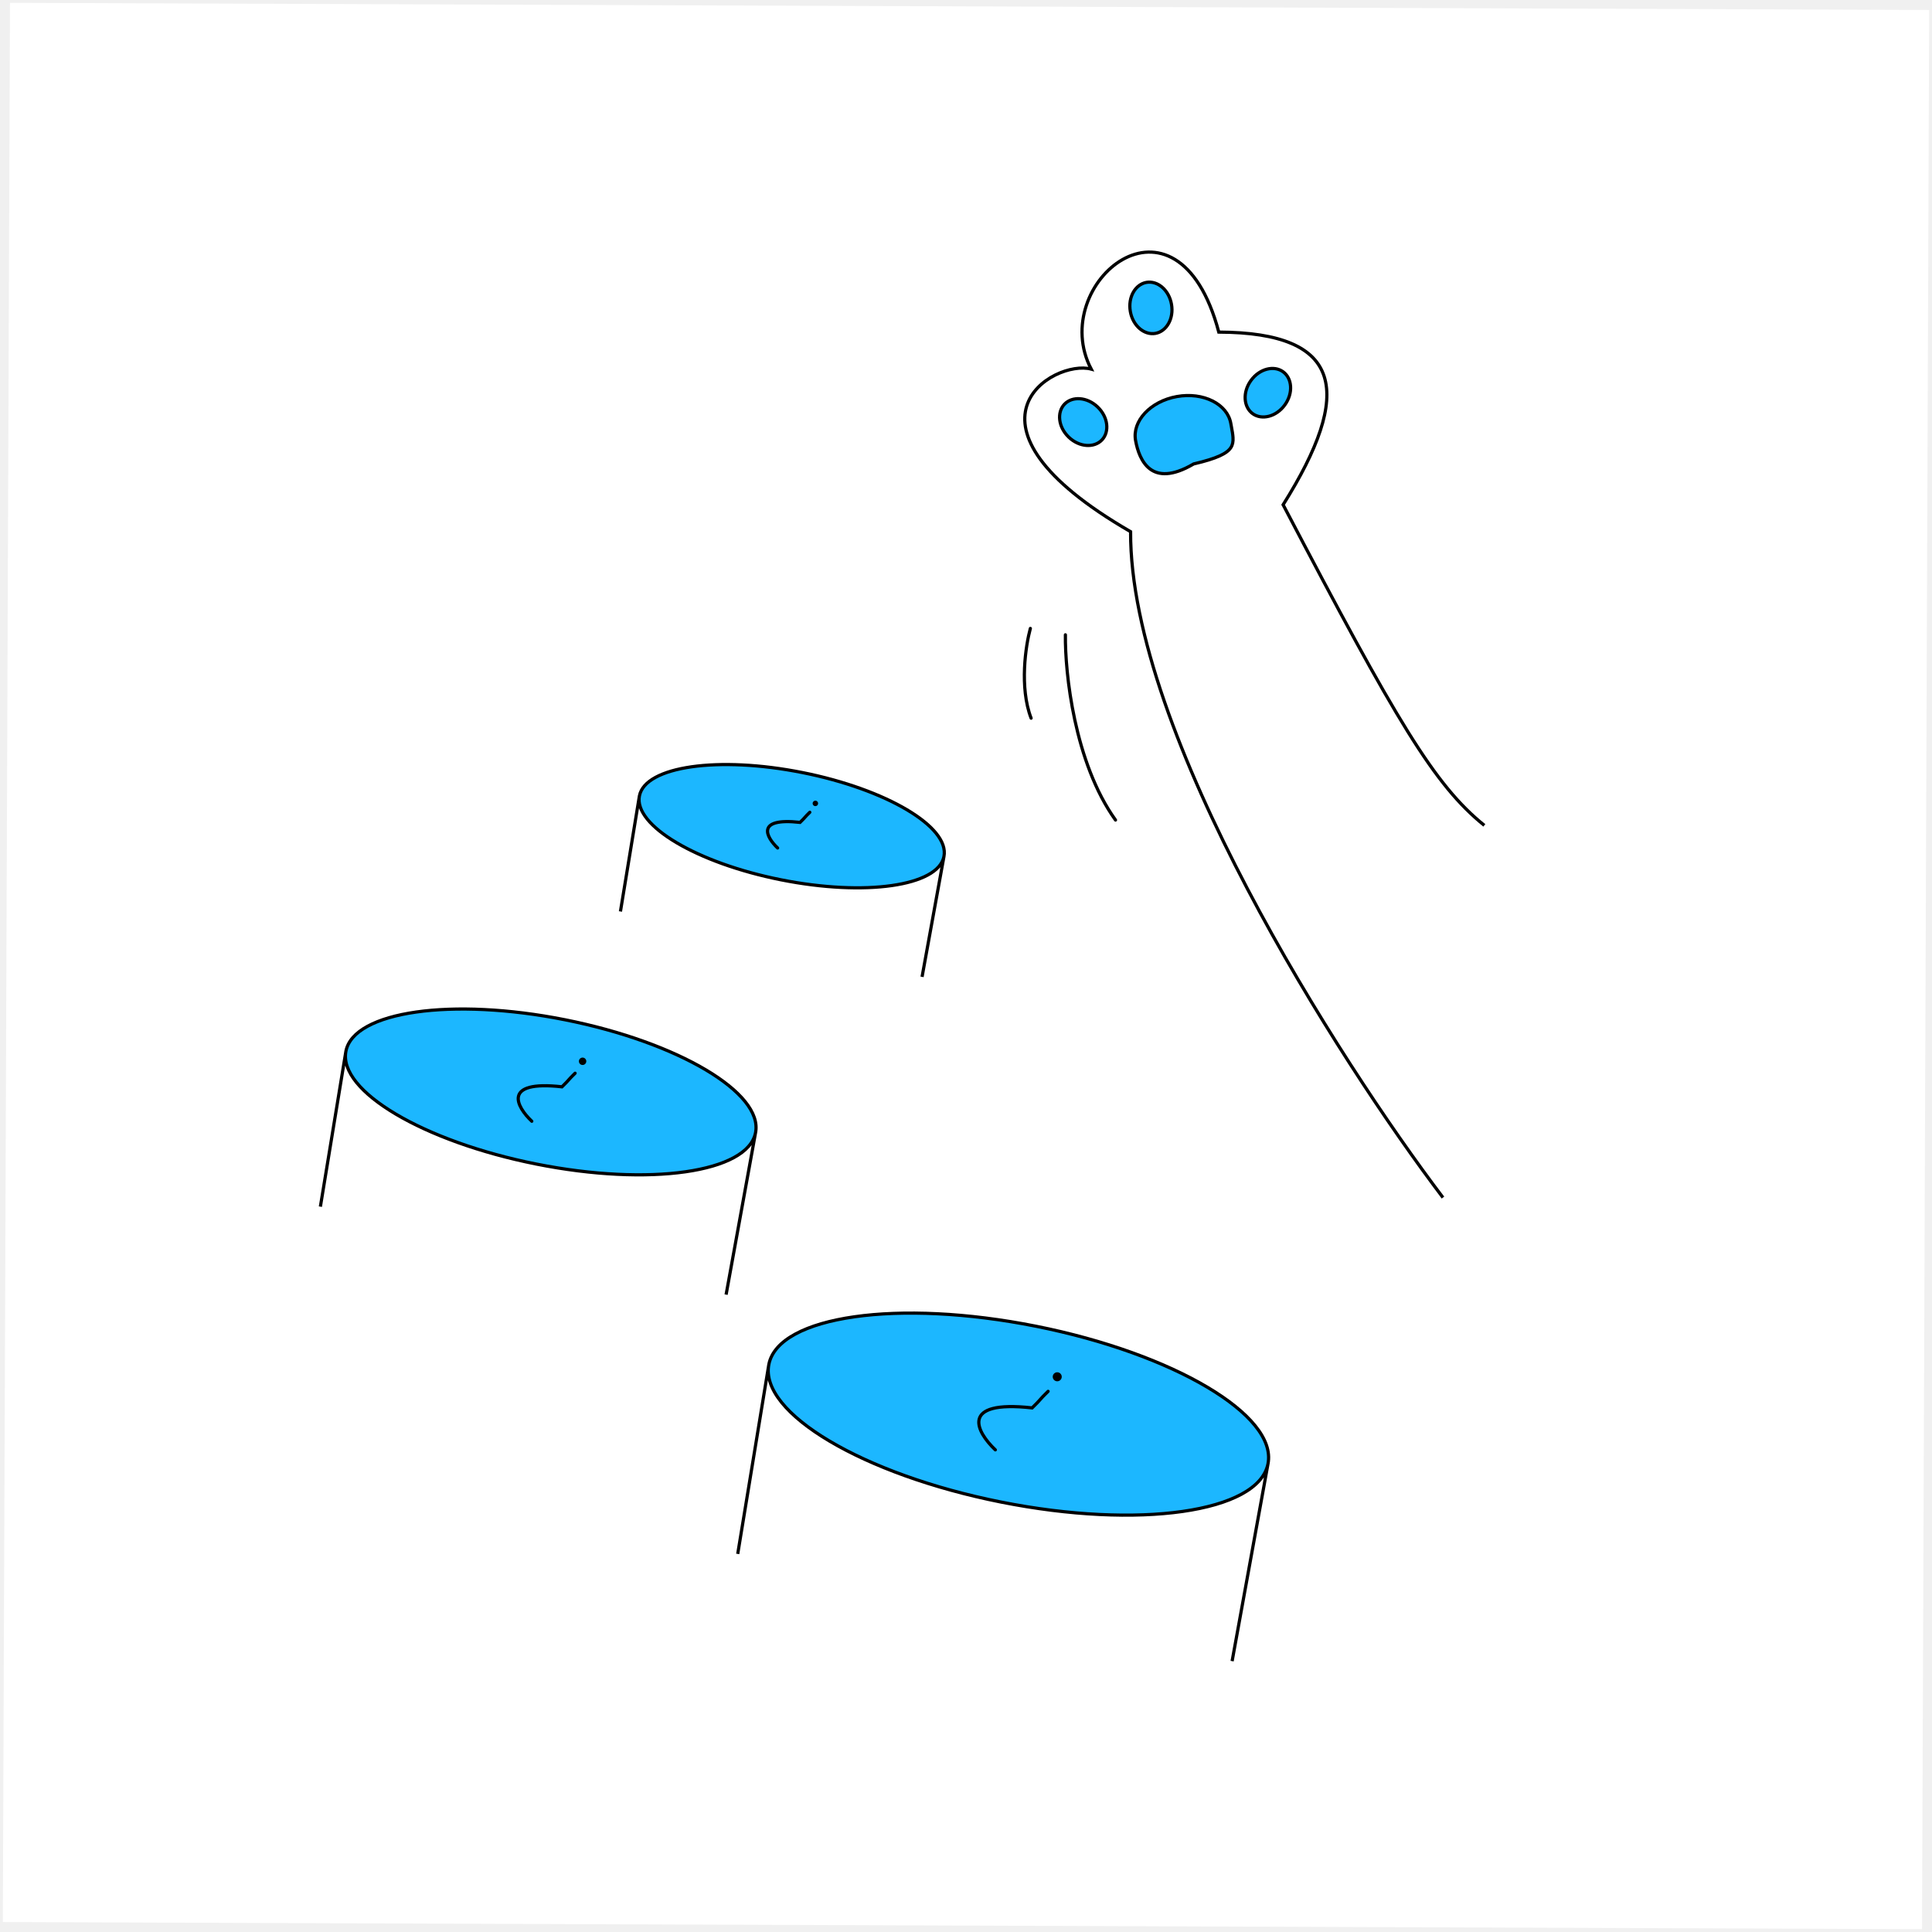
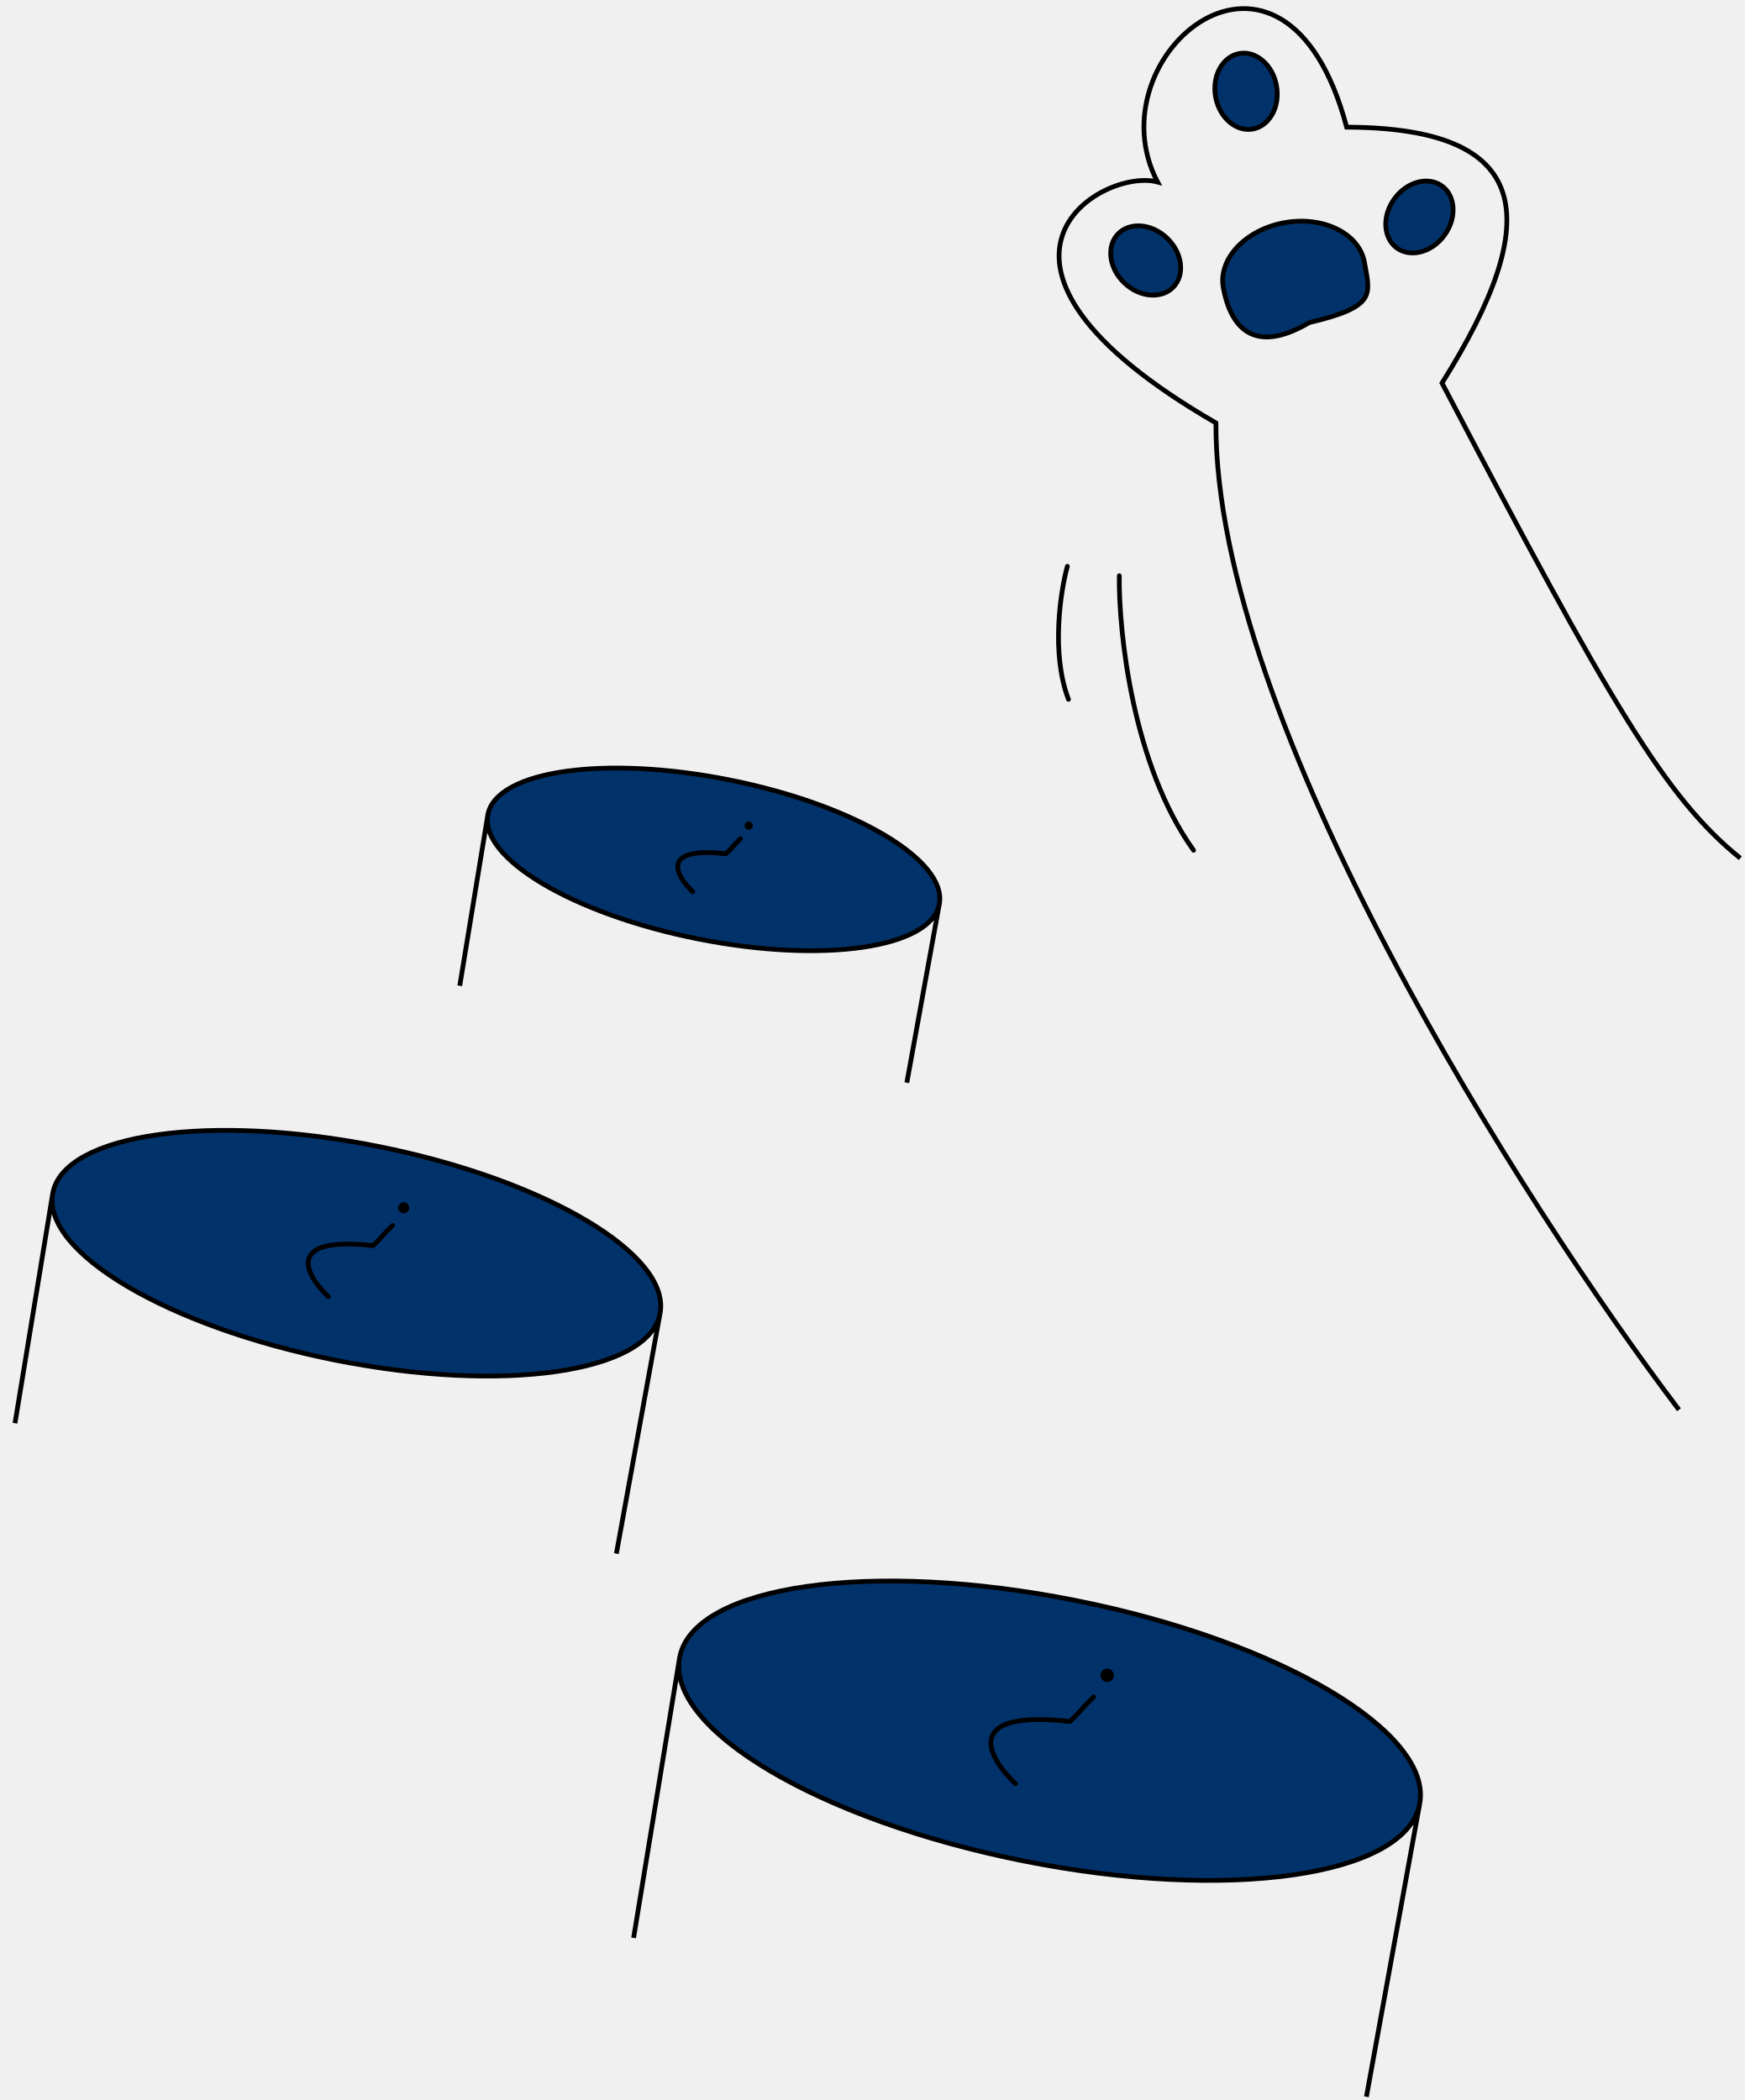
- <svg xmlns="http://www.w3.org/2000/svg" width="604" height="604" viewBox="0 0 604 604" fill="none">
-   <rect width="600" height="600" transform="translate(3.1196 0.88461) rotate(0.213424)" fill="white" />
-   <path d="M451.115 374.395C418.463 331.304 353.218 229.343 353.453 166.22C294.986 132.408 329.436 112.224 341.143 115.393C327.179 88.778 367.932 54.555 381.029 103.823C420.091 103.968 423.146 122.729 401.141 157.803C436.824 225.905 448.47 245.479 464.048 258.037" stroke="black" />
-   <path d="M373.247 145.021L373.173 145.038L373.108 145.077C366.367 149.026 362.179 148.591 359.546 146.625C356.845 144.608 355.574 140.842 355.008 137.68C354.472 134.684 355.598 131.645 357.927 129.146C360.257 126.647 363.77 124.716 367.921 123.973C372.072 123.231 376.037 123.824 379.088 125.361C382.139 126.897 384.249 129.358 384.785 132.353C384.847 132.701 384.909 133.036 384.969 133.36C385.211 134.672 385.418 135.794 385.474 136.806C385.542 138.047 385.375 139.05 384.793 139.94C384.203 140.84 383.145 141.69 381.296 142.53C379.448 143.369 376.853 144.178 373.247 145.021Z" fill="#1CB7FF" stroke="black" />
-   <path d="M366.241 95.127C367.031 99.627 364.673 103.62 361.208 104.228C357.743 104.836 354.166 101.885 353.376 97.386C352.586 92.886 354.944 88.893 358.409 88.285C361.874 87.676 365.451 90.627 366.241 95.127Z" fill="#1CB7FF" stroke="black" />
-   <path d="M343.154 127.235C346.455 130.393 346.919 135.007 344.487 137.549C342.055 140.091 337.425 139.831 334.124 136.673C330.823 133.514 330.359 128.9 332.791 126.358C335.223 123.816 339.853 124.076 343.154 127.235Z" fill="#1CB7FF" stroke="black" />
-   <path d="M401.659 126.615C398.973 130.31 394.463 131.391 391.617 129.322C388.772 127.254 388.406 122.631 391.092 118.936C393.778 115.24 398.288 114.16 401.134 116.228C403.979 118.296 404.345 122.919 401.659 126.615Z" fill="#1CB7FF" stroke="black" />
-   <path d="M333.074 198.458C332.931 210.279 335.864 238.412 348.74 256.369" stroke="black" stroke-linecap="round" />
-   <path d="M322.121 196.461C320.656 201.794 318.653 214.873 322.354 224.524" stroke="black" stroke-linecap="round" />
-   <path d="M236.203 354.131C233.72 366.586 203.042 370.968 167.68 363.92C132.319 356.871 105.666 341.06 108.148 328.605C110.631 316.15 141.31 311.767 176.671 318.816C212.032 325.865 238.686 341.676 236.203 354.131Z" fill="#1CB7FF" />
-   <path d="M236.203 354.131C233.72 366.586 203.042 370.968 167.68 363.92C132.319 356.871 105.666 341.06 108.148 328.605M236.203 354.131C238.686 341.676 212.032 325.865 176.671 318.816C141.31 311.767 110.631 316.15 108.148 328.605M236.203 354.131L227.002 404.74M108.148 328.605L100.162 377.235" stroke="black" />
-   <path d="M166.254 350.533C161.519 346.068 156.778 337.665 175.695 339.769C178.22 337.316 177.269 337.975 179.794 335.522" stroke="black" stroke-linecap="round" />
-   <circle cx="182.136" cy="331.788" r="1.158" transform="rotate(-124.709 182.136 331.788)" fill="black" />
-   <path d="M396.408 457.65C393.383 472.827 355.999 478.168 312.909 469.578C269.819 460.989 237.341 441.722 240.366 426.545C243.392 411.368 280.775 406.028 323.865 414.617C366.955 423.207 399.433 442.473 396.408 457.65Z" fill="#1CB7FF" />
-   <path d="M396.408 457.65C393.383 472.827 355.999 478.168 312.909 469.578C269.819 460.989 237.341 441.722 240.366 426.545M396.408 457.65C399.433 442.473 366.955 423.207 323.865 414.617C280.775 406.028 243.392 411.368 240.366 426.545M396.408 457.65L385.195 519.32M240.366 426.545L230.635 485.804" stroke="black" />
-   <path d="M311.171 453.265C305.401 447.825 299.624 437.585 322.676 440.149C325.753 437.16 324.593 437.963 327.67 434.974" stroke="black" stroke-linecap="round" />
-   <circle cx="330.524" cy="430.423" r="1.411" transform="rotate(-124.709 330.524 430.423)" fill="black" />
-   <path d="M295.104 267.777C293.258 277.037 270.451 280.294 244.163 275.054C217.875 269.814 198.06 258.06 199.906 248.801C201.752 239.542 224.559 236.284 250.847 241.524C277.135 246.764 296.949 258.518 295.104 267.777Z" fill="#1CB7FF" />
-   <path d="M295.104 267.777C293.258 277.037 270.451 280.294 244.163 275.054C217.875 269.814 198.06 258.06 199.906 248.801M295.104 267.777C296.949 258.518 277.135 246.764 250.847 241.524C224.559 236.284 201.752 239.542 199.906 248.801M295.104 267.777L288.263 305.401M199.906 248.801L193.969 284.953" stroke="black" />
-   <path d="M243.103 265.102C239.583 261.783 236.059 255.537 250.121 257.101C251.998 255.277 251.291 255.767 253.168 253.944" stroke="black" stroke-linecap="round" />
-   <circle cx="254.909" cy="251.167" r="0.86" transform="rotate(-124.709 254.909 251.167)" fill="black" />
+ <svg xmlns="http://www.w3.org/2000/svg" width="368" height="443" viewBox="0 0 368 443" fill="none">
+   <path d="M354.115 297.395C321.463 254.304 256.218 152.343 256.453 89.219C197.986 55.408 232.436 35.224 244.143 38.393C230.179 11.778 270.932 -22.445 284.029 26.823C323.091 26.968 326.146 45.729 304.141 80.803C339.824 148.905 351.47 168.479 367.048 181.037" stroke="black" />
+   <path d="M276.247 68.021L276.173 68.038L276.108 68.076C269.367 72.026 265.179 71.591 262.546 69.625C259.845 67.608 258.574 63.842 258.008 60.68C257.472 57.684 258.598 54.645 260.927 52.146C263.257 49.647 266.77 47.716 270.921 46.973C275.072 46.231 279.037 46.824 282.088 48.361C285.139 49.897 287.249 52.358 287.785 55.353C287.847 55.701 287.909 56.036 287.969 56.36C288.211 57.672 288.418 58.794 288.474 59.806C288.542 61.047 288.375 62.05 287.793 62.94C287.203 63.84 286.145 64.69 284.296 65.53C282.448 66.369 279.853 67.178 276.247 68.021Z" fill="#01326A" stroke="black" />
+   <path d="M269.241 18.127C270.031 22.627 267.673 26.62 264.208 27.228C260.743 27.836 257.166 24.885 256.376 20.386C255.586 15.886 257.944 11.893 261.409 11.285C264.874 10.676 268.451 13.627 269.241 18.127Z" fill="#01326A" stroke="black" />
+   <path d="M246.154 50.235C249.455 53.393 249.919 58.007 247.487 60.549C245.055 63.091 240.425 62.831 237.124 59.672C233.823 56.514 233.359 51.9 235.791 49.358C238.223 46.816 242.853 47.076 246.154 50.235Z" fill="#01326A" stroke="black" />
+   <path d="M304.659 49.615C301.973 53.31 297.463 54.391 294.617 52.322C291.772 50.254 291.406 45.631 294.092 41.936C296.778 38.24 301.288 37.16 304.134 39.228C306.979 41.296 307.345 45.919 304.659 49.615Z" fill="#01326A" stroke="black" />
+   <path d="M236.074 121.458C235.931 133.279 238.864 161.412 251.74 179.369" stroke="black" stroke-linecap="round" />
+   <path d="M225.121 119.461C223.656 124.794 221.653 137.873 225.354 147.524" stroke="black" stroke-linecap="round" />
+   <path d="M139.203 277.131C136.72 289.586 106.042 293.968 70.68 286.92C35.319 279.871 8.666 264.06 11.148 251.605C13.631 239.15 44.31 234.767 79.671 241.816C115.032 248.865 141.686 264.676 139.203 277.131Z" fill="#01326A" />
+   <path d="M139.203 277.131C136.72 289.586 106.042 293.968 70.68 286.92C35.319 279.871 8.666 264.06 11.148 251.605M139.203 277.131C141.686 264.676 115.032 248.865 79.671 241.816C44.31 234.767 13.631 239.15 11.148 251.605M139.203 277.131L130.002 327.74M11.148 251.605L3.162 300.235" stroke="black" />
+   <path d="M69.254 273.533C64.519 269.068 59.778 260.665 78.695 262.769C81.221 260.316 80.269 260.975 82.794 258.522" stroke="black" stroke-linecap="round" />
+   <circle cx="85.136" cy="254.788" r="1.158" transform="rotate(-124.709 85.1358 254.788)" fill="black" />
+   <path d="M299.408 380.65C296.383 395.827 258.999 401.168 215.909 392.578C172.819 383.989 140.341 364.722 143.366 349.545C146.392 334.368 183.775 329.028 226.865 337.617C269.955 346.207 302.433 365.473 299.408 380.65Z" fill="#01326A" />
+   <path d="M299.408 380.65C296.383 395.827 258.999 401.168 215.909 392.578C172.819 383.989 140.341 364.722 143.366 349.545M299.408 380.65C302.433 365.473 269.955 346.207 226.865 337.617C183.775 329.028 146.392 334.368 143.366 349.545M299.408 380.65L288.195 442.32M143.366 349.545L133.635 408.804" stroke="black" />
+   <path d="M214.171 376.265C208.401 370.825 202.624 360.585 225.676 363.149C228.753 360.16 227.593 360.963 230.67 357.974" stroke="black" stroke-linecap="round" />
+   <circle cx="233.524" cy="353.423" r="1.411" transform="rotate(-124.709 233.524 353.423)" fill="black" />
+   <path d="M198.104 190.777C196.258 200.037 173.451 203.294 147.163 198.054C120.875 192.814 101.06 181.06 102.906 171.801C104.752 162.542 127.559 159.284 153.847 164.524C180.135 169.764 199.949 181.518 198.104 190.777Z" fill="#01326A" />
+   <path d="M198.104 190.777C196.258 200.037 173.451 203.294 147.163 198.054C120.875 192.814 101.06 181.06 102.906 171.801M198.104 190.777C199.949 181.518 180.135 169.764 153.847 164.524C127.559 159.284 104.752 162.542 102.906 171.801M198.104 190.777L191.263 228.401M102.906 171.801L96.969 207.953" stroke="black" />
+   <path d="M146.103 188.102C142.583 184.783 139.059 178.537 153.121 180.101C154.998 178.277 154.291 178.767 156.168 176.944" stroke="black" stroke-linecap="round" />
+   <circle cx="157.909" cy="174.167" r="0.86" transform="rotate(-124.709 157.909 174.167)" fill="black" />
</svg>
